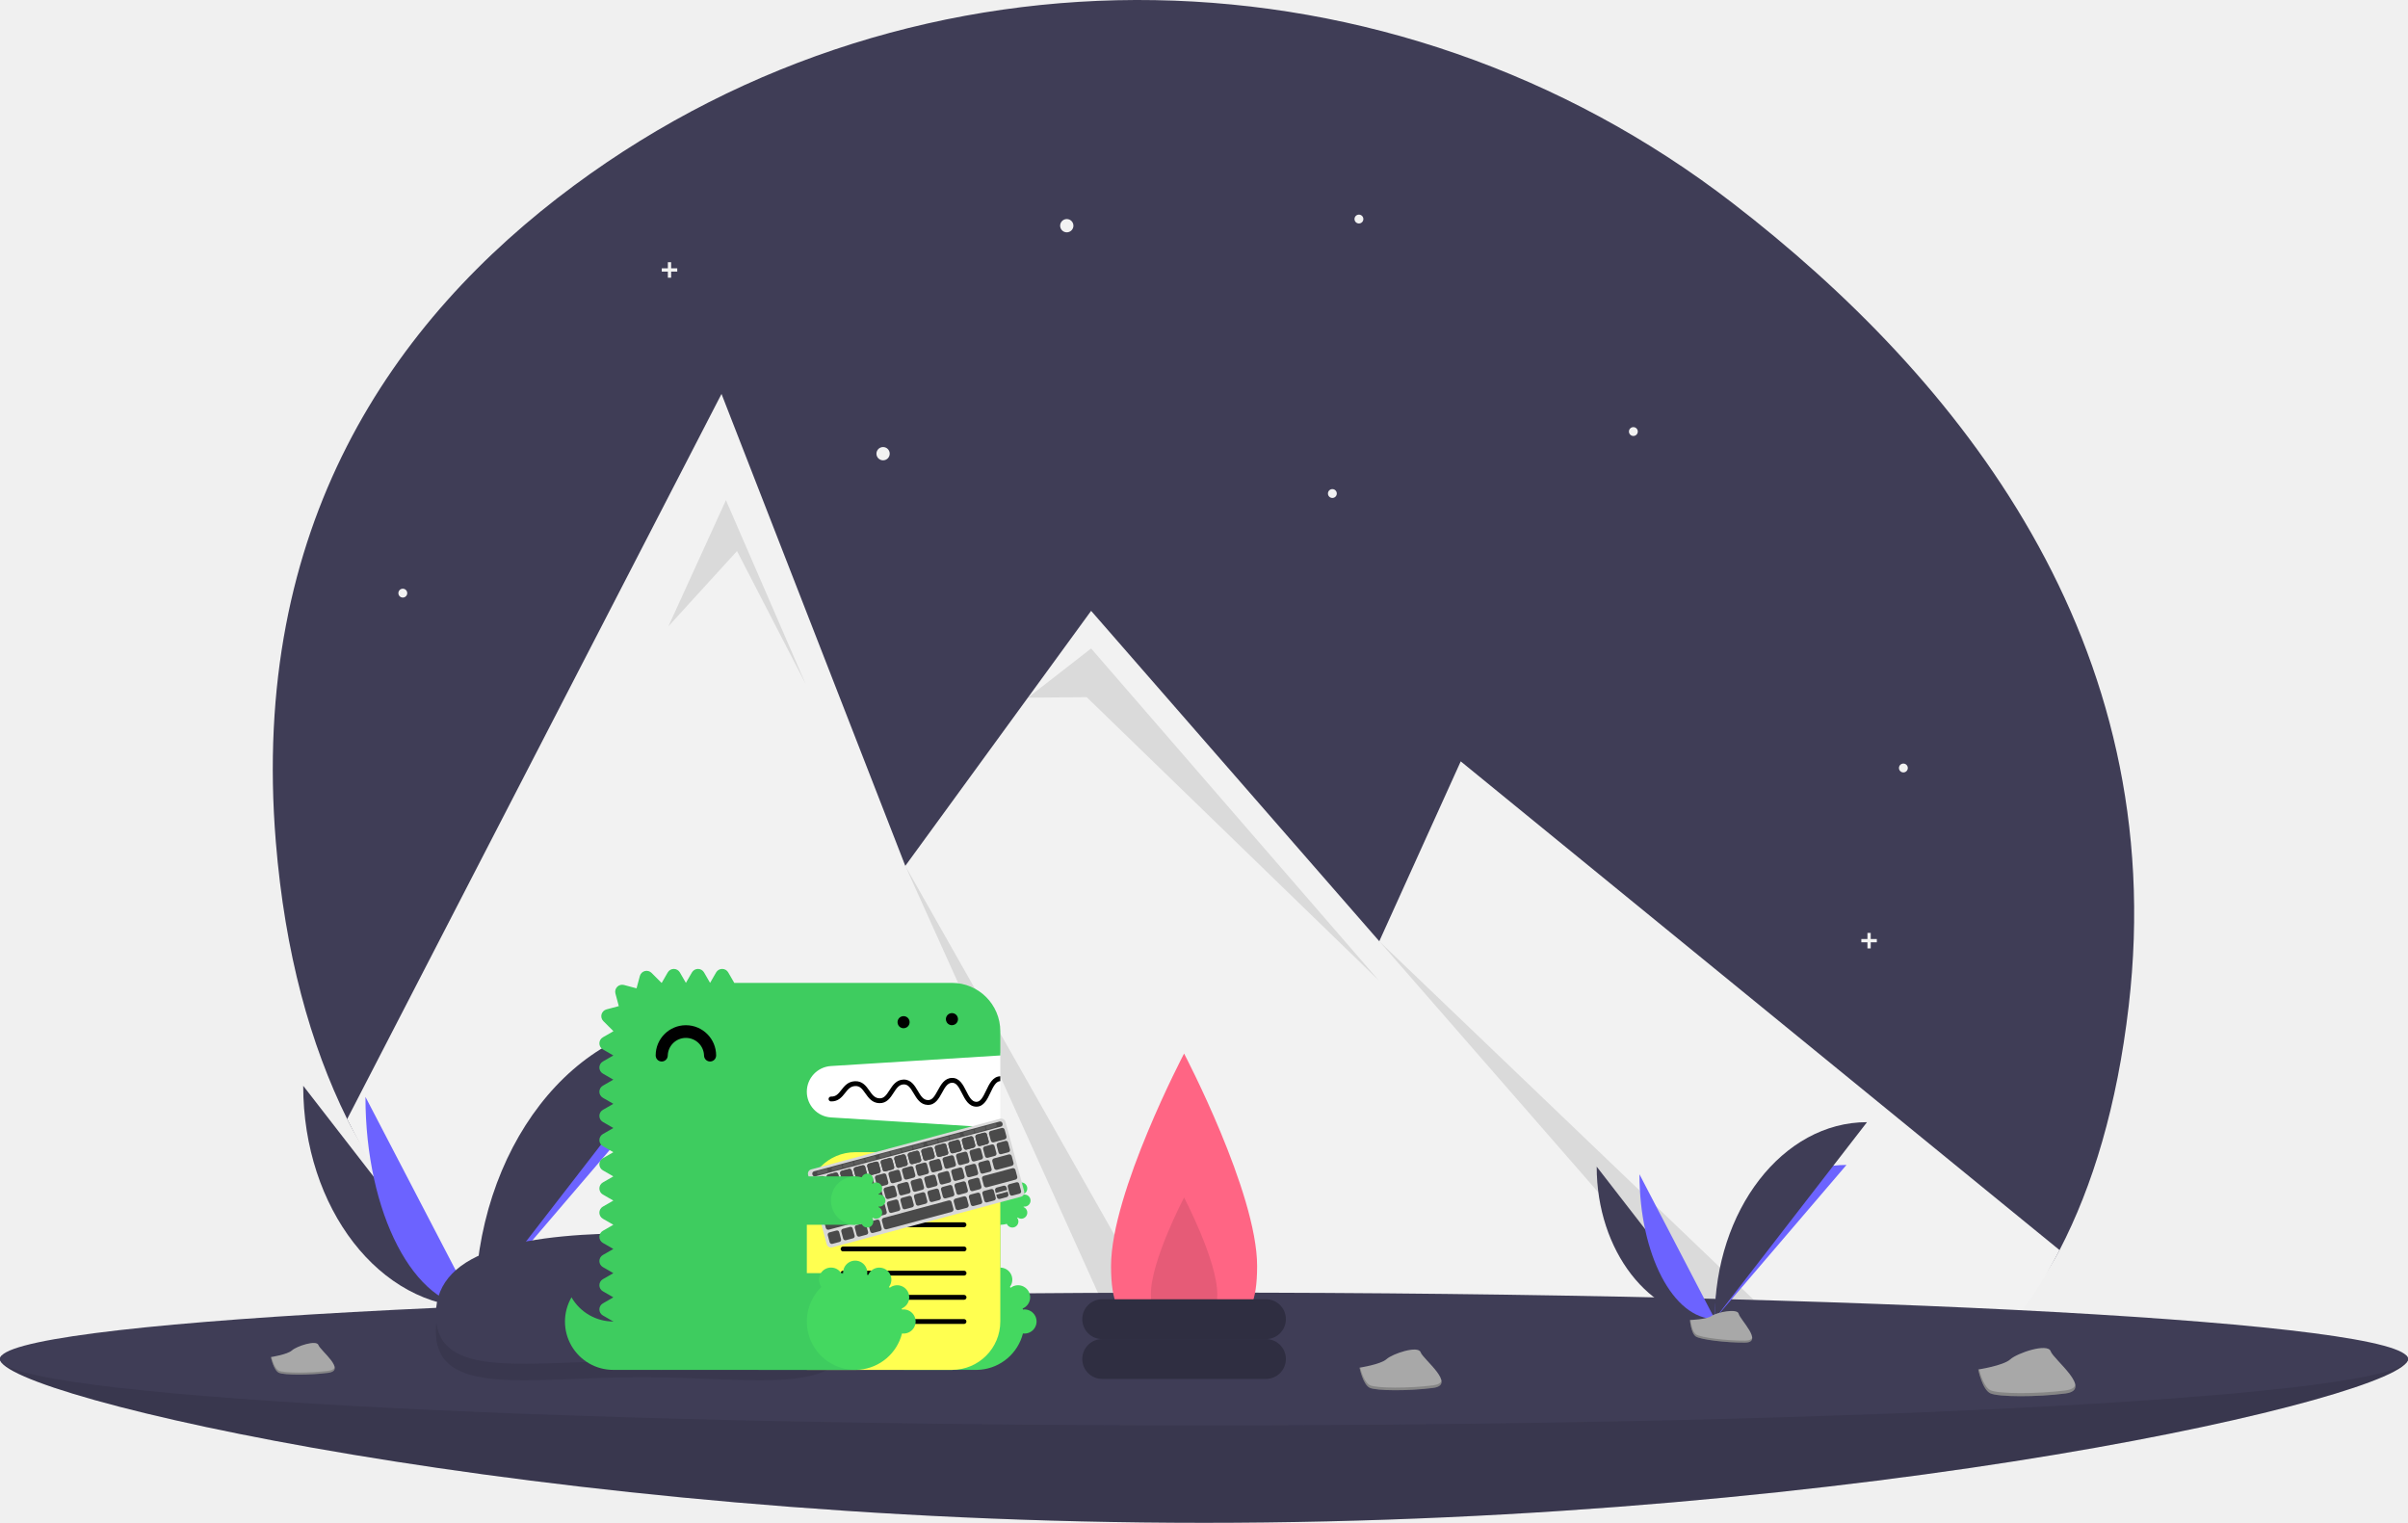
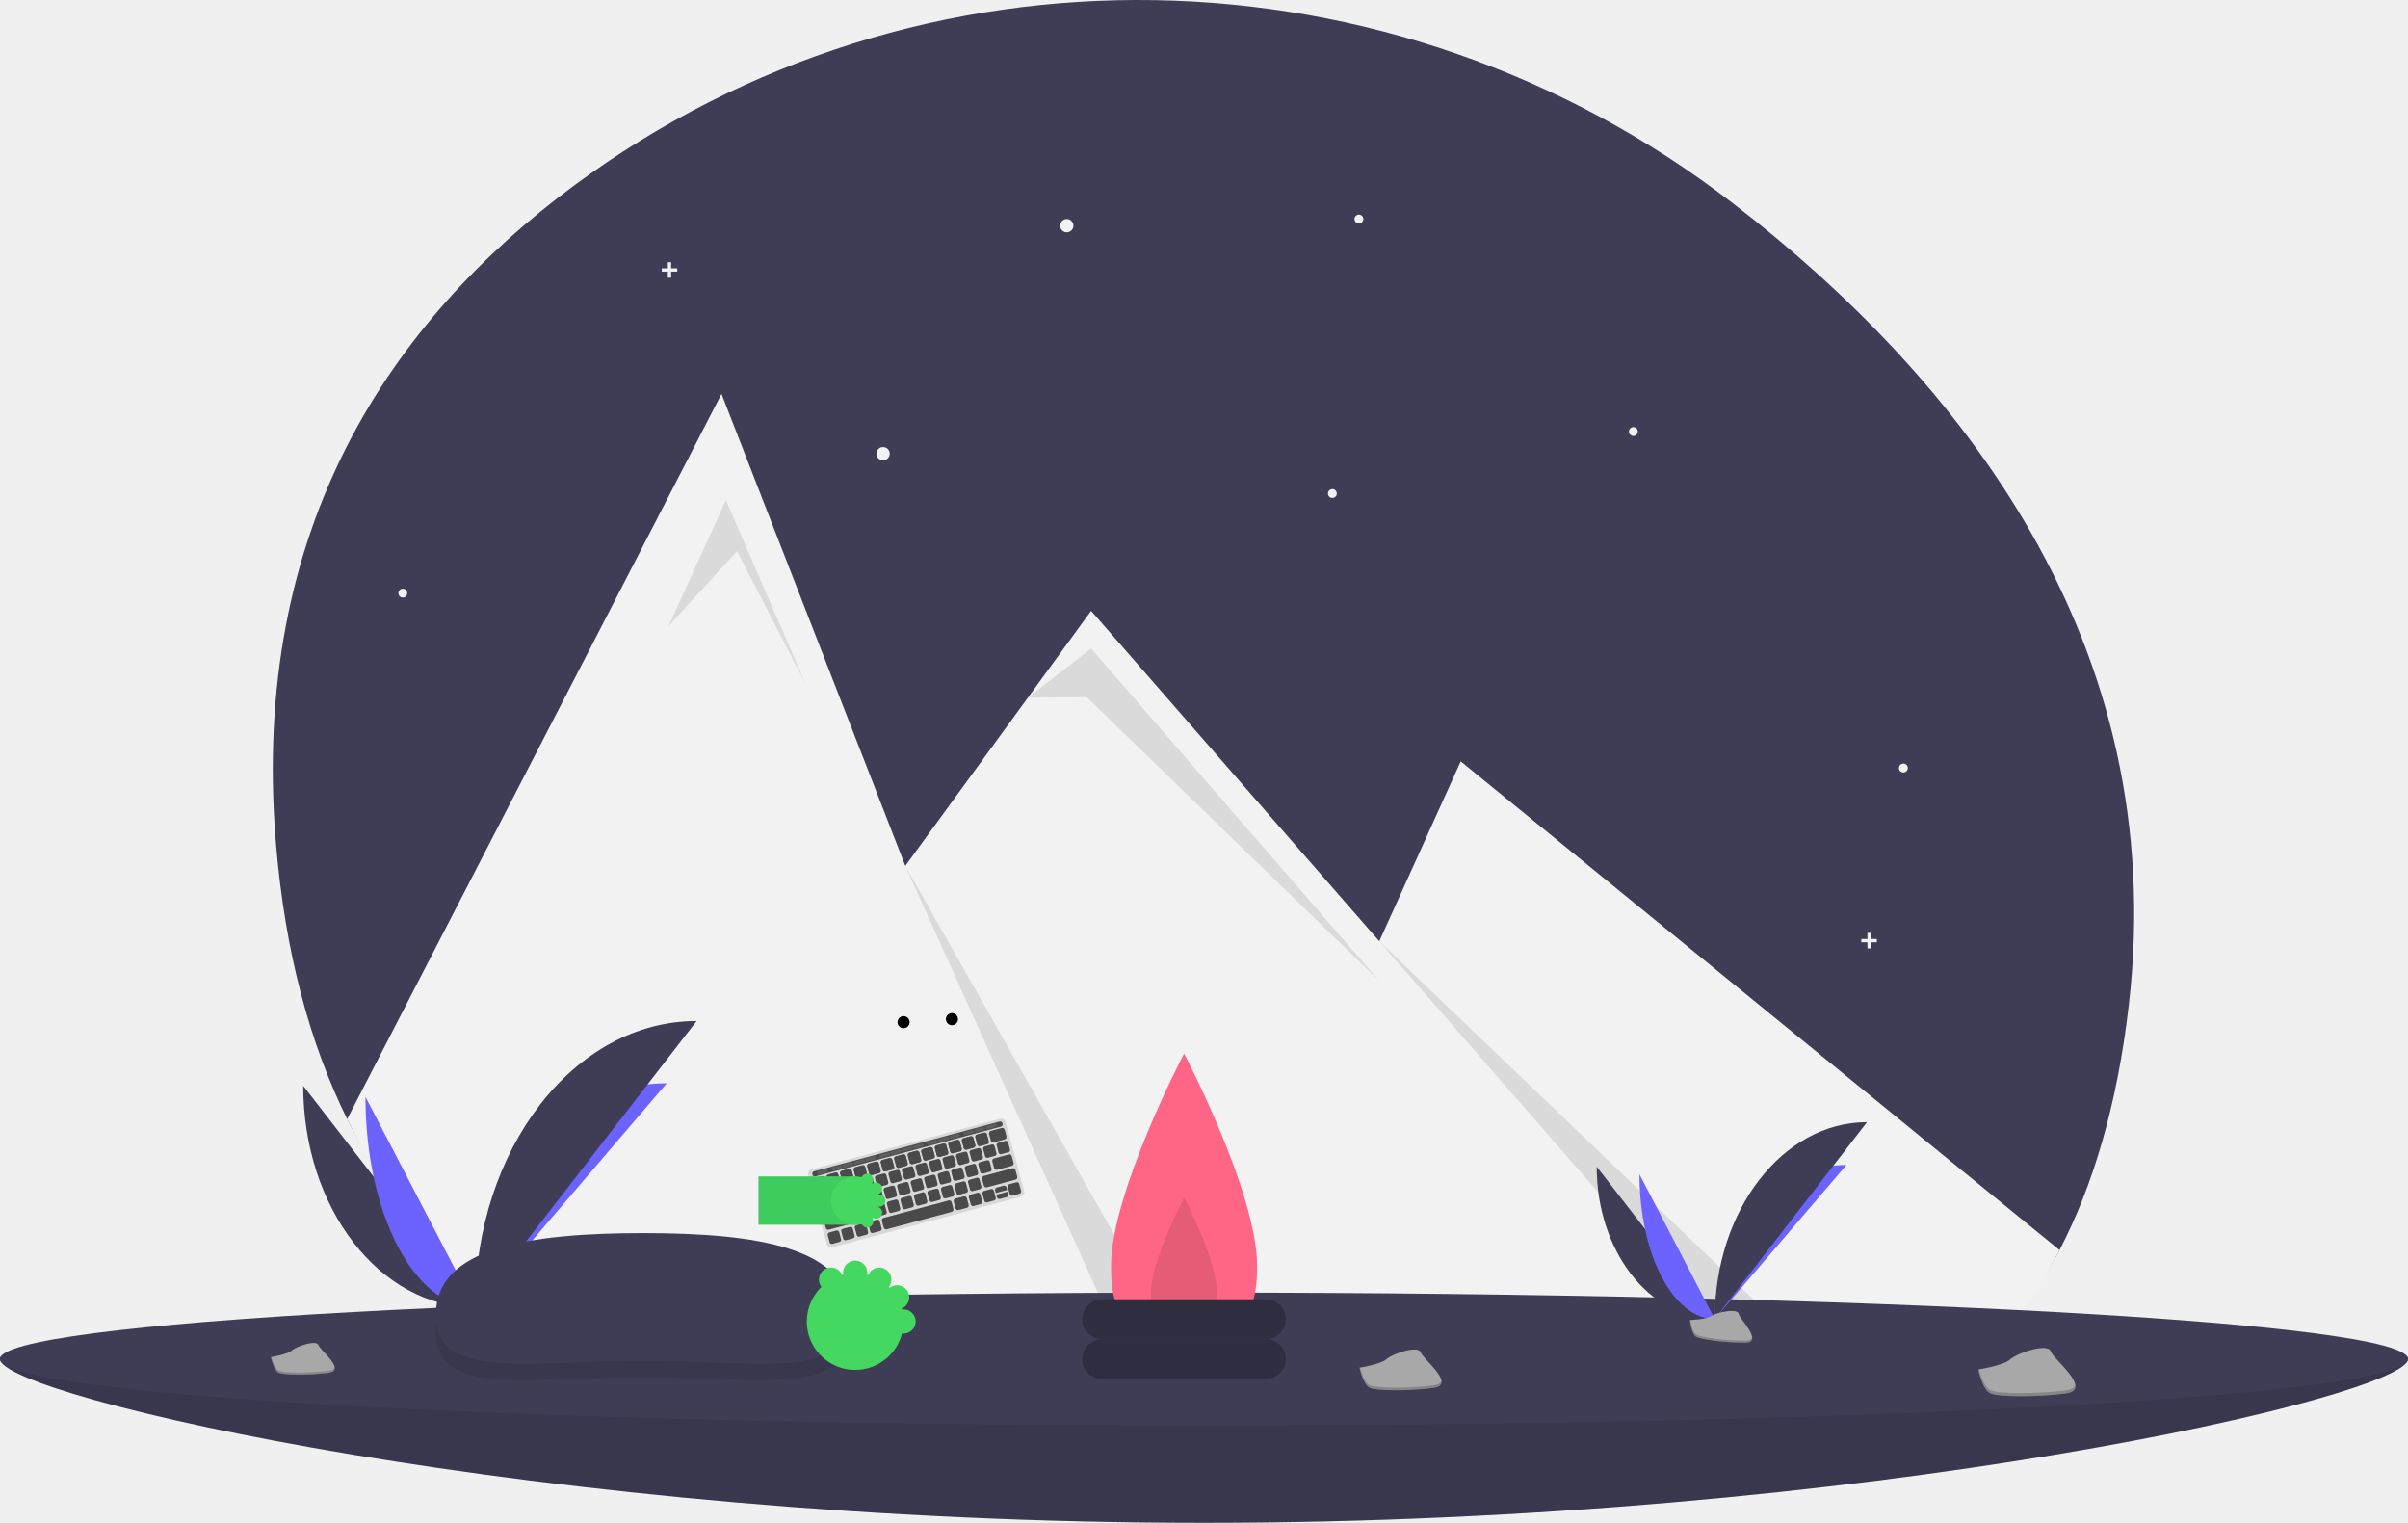
<svg xmlns="http://www.w3.org/2000/svg" width="1088" height="687.962" viewBox="0 0 1088 687.962">
  <g id="Group_12" data-name="Group 12" transform="translate(-57 -56)">
    <g id="Group_11" data-name="Group 11" transform="translate(57 56)">
      <path id="Path_83" data-name="Path 83" d="M1017.81,560.461c-5.27,45.15-16.22,81.4-31.25,110.31-20,38.52-54.21,54.04-84.77,70.28a193.275,193.275,0,0,1-27.46,11.94c-55.61,19.3-117.85,14.18-166.74,3.99a657.282,657.282,0,0,0-104.09-13.16q-14.97-.675-29.97-.67c-15.42.02-293.07,5.29-360.67-131.57-16.69-33.76-28.13-75-32.24-125.27-11.63-142.12,52.29-235.46,134.74-296.47,155.97-115.41,369.76-110.57,523.43,7.88C941.15,276.621,1036.99,396.031,1017.81,560.461Z" transform="translate(-56 -106.019)" fill="#3f3d56" />
      <path id="Path_84" data-name="Path 84" d="M986.56,670.771c-20,38.52-47.21,64.04-77.77,80.28a193.272,193.272,0,0,1-27.46,11.94c-55.61,19.3-117.85,14.18-166.74,3.99a657.3,657.3,0,0,0-104.09-13.16q-14.97-.675-29.97-.67-23.13.03-46.25,1.72c-100.17,7.36-253.82-6.43-321.42-143.29L382,283.981,444.95,445.6l20.09,51.59,55.37-75.98L549,381.981l130.2,149.27,36.8-81.27L970.78,657.9l14.21,11.59Z" transform="translate(-56 -106.019)" fill="#f2f2f2" />
      <path id="Path_85" data-name="Path 85" d="M302,282.962l26-57,36,83-31-60Z" opacity="0.1" />
      <path id="Path_86" data-name="Path 86" d="M610.5,753.821q-14.97-.675-29.97-.67L465.04,497.191Z" transform="translate(-56 -106.019)" opacity="0.1" />
      <path id="Path_87" data-name="Path 87" d="M464.411,315.191,493,292.962l130,150-132-128Z" opacity="0.1" />
      <path id="Path_88" data-name="Path 88" d="M908.79,751.051a193.265,193.265,0,0,1-27.46,11.94L679.2,531.251Z" transform="translate(-56 -106.019)" opacity="0.1" />
      <circle id="Ellipse_11" data-name="Ellipse 11" cx="3" cy="3" r="3" transform="translate(479 98.962)" fill="#f2f2f2" />
      <circle id="Ellipse_12" data-name="Ellipse 12" cx="3" cy="3" r="3" transform="translate(396 201.962)" fill="#f2f2f2" />
      <circle id="Ellipse_13" data-name="Ellipse 13" cx="2" cy="2" r="2" transform="translate(600 220.962)" fill="#f2f2f2" />
      <circle id="Ellipse_14" data-name="Ellipse 14" cx="2" cy="2" r="2" transform="translate(180 265.962)" fill="#f2f2f2" />
      <circle id="Ellipse_15" data-name="Ellipse 15" cx="2" cy="2" r="2" transform="translate(612 96.962)" fill="#f2f2f2" />
      <circle id="Ellipse_16" data-name="Ellipse 16" cx="2" cy="2" r="2" transform="translate(736 192.962)" fill="#f2f2f2" />
      <circle id="Ellipse_17" data-name="Ellipse 17" cx="2" cy="2" r="2" transform="translate(858 344.962)" fill="#f2f2f2" />
      <path id="Path_89" data-name="Path 89" d="M306,121.222h-2.76v-2.76h-1.48v2.76H299V122.7h2.76v2.759h1.48V122.7H306Z" fill="#f2f2f2" />
      <path id="Path_90" data-name="Path 90" d="M848,424.222h-2.76v-2.76h-1.48v2.76H841V425.7h2.76v2.759h1.48V425.7H848Z" fill="#f2f2f2" />
      <path id="Path_91" data-name="Path 91" d="M1144,719.981c0,16.569-243.557,74-544,74s-544-57.431-544-74,243.557,14,544,14S1144,703.413,1144,719.981Z" transform="translate(-56 -106.019)" fill="#3f3d56" />
      <path id="Path_92" data-name="Path 92" d="M1144,719.981c0,16.569-243.557,74-544,74s-544-57.431-544-74,243.557,14,544,14S1144,703.413,1144,719.981Z" transform="translate(-56 -106.019)" opacity="0.1" />
      <ellipse id="Ellipse_18" data-name="Ellipse 18" cx="544" cy="30" rx="544" ry="30" transform="translate(0 583.962)" fill="#3f3d56" />
      <path id="Path_93" data-name="Path 93" d="M624,677.981c0,33.137-14.775,24-33,24s-33,9.137-33-24,33-96,33-96S624,644.844,624,677.981Z" transform="translate(-56 -106.019)" fill="#ff6584" />
      <path id="Path_94" data-name="Path 94" d="M606,690.66c0,15.062-6.716,10.909-15,10.909s-15,4.153-15-10.909,15-43.636,15-43.636S606,675.6,606,690.66Z" transform="translate(-56 -106.019)" opacity="0.1" />
      <rect id="Rectangle_97" data-name="Rectangle 97" width="92" height="18" rx="9" transform="translate(489 604.962)" fill="#2f2e41" />
      <rect id="Rectangle_98" data-name="Rectangle 98" width="92" height="18" rx="9" transform="translate(489 586.962)" fill="#2f2e41" />
      <path id="Path_95" data-name="Path 95" d="M193,596.547c0,55.343,34.719,100.126,77.626,100.126" transform="translate(-56 -106.019)" fill="#3f3d56" />
      <path id="Path_96" data-name="Path 96" d="M270.626,696.673c0-55.965,38.745-101.251,86.626-101.251" transform="translate(-56 -106.019)" fill="#6c63ff" />
      <path id="Path_97" data-name="Path 97" d="M221.125,601.564c0,52.57,22.14,95.109,49.5,95.109" transform="translate(-56 -106.019)" fill="#6c63ff" />
      <path id="Path_98" data-name="Path 98" d="M270.626,696.673c0-71.511,44.783-129.377,100.126-129.377" transform="translate(-56 -106.019)" fill="#3f3d56" />
      <path id="Path_99" data-name="Path 99" d="M254.3,697.379s11.009-.339,14.326-2.7,16.934-5.183,17.757-1.395,16.544,18.844,4.115,18.945-28.879-1.936-32.19-3.953S254.3,697.379,254.3,697.379Z" transform="translate(-56 -106.019)" fill="#a8a8a8" />
      <path id="Path_100" data-name="Path 100" d="M290.716,710.909c-12.429.1-28.879-1.936-32.19-3.953-2.522-1.536-3.527-7.048-3.863-9.591l-.368.014s.7,8.879,4.009,10.9,19.761,4.053,32.19,3.953c3.588-.029,4.827-1.305,4.759-3.2C294.755,710.174,293.386,710.887,290.716,710.909Z" transform="translate(-56 -106.019)" opacity="0.2" />
      <path id="Path_101" data-name="Path 101" d="M777.429,633.081c0,38.029,23.857,68.8,53.341,68.8" transform="translate(-56 -106.019)" fill="#3f3d56" />
      <path id="Path_102" data-name="Path 102" d="M830.769,701.882c0-38.456,26.623-69.575,59.525-69.575" transform="translate(-56 -106.019)" fill="#6c63ff" />
      <path id="Path_103" data-name="Path 103" d="M796.755,636.528c0,36.124,15.213,65.354,34.014,65.354" transform="translate(-56 -106.019)" fill="#6c63ff" />
      <path id="Path_104" data-name="Path 104" d="M830.769,701.882c0-49.139,30.773-88.9,68.8-88.9" transform="translate(-56 -106.019)" fill="#3f3d56" />
      <path id="Path_105" data-name="Path 105" d="M819.548,702.367s7.565-.233,9.844-1.856,11.636-3.562,12.2-.958,11.368,12.949,2.828,13.018-19.844-1.33-22.119-2.716S819.548,702.367,819.548,702.367Z" transform="translate(-56 -106.019)" fill="#a8a8a8" />
      <path id="Path_106" data-name="Path 106" d="M844.574,711.664c-8.54.069-19.844-1.33-22.119-2.716-1.733-1.056-2.423-4.843-2.654-6.59l-.253.01s.479,6.1,2.755,7.487,13.579,2.785,22.119,2.716c2.465-.02,3.317-.9,3.27-2.2C847.349,711.159,846.409,711.649,844.574,711.664Z" transform="translate(-56 -106.019)" opacity="0.2" />
      <path id="Path_107" data-name="Path 107" d="M949.813,724.718s11.36-1.729,14.5-4.591,16.89-7.488,18.217-3.667,19.494,17.447,6.633,19.107-30.153,1.609-33.835-.065S949.813,724.718,949.813,724.718Z" transform="translate(-56 -106.019)" fill="#a8a8a8" />
      <path id="Path_108" data-name="Path 108" d="M989.228,734.173c-12.86,1.659-30.153,1.609-33.835-.065-2.8-1.275-4.535-6.858-5.2-9.45l-.379.061s1.833,9.109,5.516,10.783,20.975,1.725,33.835.065c3.712-.479,4.836-1.956,4.529-3.906C993.319,732.907,991.991,733.817,989.228,734.173Z" transform="translate(-56 -106.019)" opacity="0.2" />
      <path id="Path_109" data-name="Path 109" d="M670.26,723.9s9.587-1.459,12.237-3.875,14.255-6.32,15.374-3.095,16.452,14.725,5.6,16.125-25.448,1.358-28.555-.055S670.26,723.9,670.26,723.9Z" transform="translate(-56 -106.019)" fill="#a8a8a8" />
      <path id="Path_110" data-name="Path 110" d="M703.524,731.875c-10.853,1.4-25.448,1.358-28.555-.055-2.367-1.076-3.827-5.788-4.39-7.976l-.32.051s1.547,7.687,4.655,9.1,17.7,1.456,28.555.055c3.133-.4,4.081-1.651,3.822-3.3C706.977,730.807,705.856,731.575,703.524,731.875Z" transform="translate(-56 -106.019)" opacity="0.2" />
      <path id="Path_111" data-name="Path 111" d="M178.389,719.109s7.463-1.136,9.527-3.016,11.1-4.92,11.969-2.409,12.808,11.463,4.358,12.553-19.811,1.057-22.23-.043S178.389,719.109,178.389,719.109Z" transform="translate(-56 -106.019)" fill="#a8a8a8" />
      <path id="Path_112" data-name="Path 112" d="M204.285,725.321c-8.449,1.09-19.811,1.057-22.23-.043-1.842-.838-2.979-4.506-3.417-6.209l-.249.04s1.2,5.984,3.624,7.085,13.781,1.133,22.23.043c2.439-.315,3.177-1.285,2.976-2.566C206.973,724.489,206.1,725.087,204.285,725.321Z" transform="translate(-56 -106.019)" opacity="0.2" />
      <path id="Path_113" data-name="Path 113" d="M439.7,707.337c0,30.22-42.124,20.873-93.7,20.873s-93.074,9.347-93.074-20.873,42.118-36.793,93.694-36.793S439.7,677.117,439.7,707.337Z" transform="translate(-56 -106.019)" opacity="0.1" />
      <path id="Path_114" data-name="Path 114" d="M439.7,699.9c0,30.22-42.124,20.873-93.7,20.873s-93.074,9.347-93.074-20.873S295.04,663.1,346.616,663.1,439.7,669.676,439.7,699.9Z" transform="translate(-56 -106.019)" fill="#3f3d56" />
    </g>
    <g id="docusaurus_keytar" transform="translate(312.271 493.733)">
-       <path id="Path_40" data-name="Path 40" d="M99,52h91.791V89.153H99Z" transform="translate(5.904 -14.001)" fill="#fff" fill-rule="evenodd" />
-       <path id="Path_41" data-name="Path 41" d="M24.855,163.927A21.828,21.828,0,0,1,5.947,153a21.829,21.829,0,0,0,18.908,32.782H46.71V163.927Z" transform="translate(-3 -4.634)" fill="#3ecc5f" fill-rule="evenodd" />
-       <path id="Path_42" data-name="Path 42" d="M121.861,61.1l76.514-4.782V45.39A21.854,21.854,0,0,0,176.52,23.535H78.173L75.441,18.8a3.154,3.154,0,0,0-5.464,0l-2.732,4.732L64.513,18.8a3.154,3.154,0,0,0-5.464,0l-2.732,4.732L53.586,18.8a3.154,3.154,0,0,0-5.464,0L45.39,23.535c-.024,0-.046,0-.071,0l-4.526-4.525a3.153,3.153,0,0,0-5.276,1.414l-1.5,5.577-5.674-1.521a3.154,3.154,0,0,0-3.863,3.864L26,34.023l-5.575,1.494a3.155,3.155,0,0,0-1.416,5.278l4.526,4.526c0,.023,0,.046,0,.07L18.8,48.122a3.154,3.154,0,0,0,0,5.464l4.732,2.732L18.8,59.05a3.154,3.154,0,0,0,0,5.464l4.732,2.732L18.8,69.977a3.154,3.154,0,0,0,0,5.464l4.732,2.732L18.8,80.9a3.154,3.154,0,0,0,0,5.464L23.535,89.1,18.8,91.832a3.154,3.154,0,0,0,0,5.464l4.732,2.732L18.8,102.76a3.154,3.154,0,0,0,0,5.464l4.732,2.732L18.8,113.687a3.154,3.154,0,0,0,0,5.464l4.732,2.732L18.8,124.615a3.154,3.154,0,0,0,0,5.464l4.732,2.732L18.8,135.542a3.154,3.154,0,0,0,0,5.464l4.732,2.732L18.8,146.469a3.154,3.154,0,0,0,0,5.464l4.732,2.732L18.8,157.4a3.154,3.154,0,0,0,0,5.464l4.732,2.732L18.8,168.324a3.154,3.154,0,0,0,0,5.464l4.732,2.732A21.854,21.854,0,0,0,45.39,198.375H176.52a21.854,21.854,0,0,0,21.855-21.855V89.1l-76.514-4.782a11.632,11.632,0,0,1,0-23.219" transform="translate(-1.681 -17.226)" fill="#3ecc5f" fill-rule="evenodd" />
-       <path id="Path_43" data-name="Path 43" d="M143,186.71h32.782V143H143Z" transform="translate(9.984 -5.561)" fill="#3ecc5f" fill-rule="evenodd" />
-       <path id="Path_44" data-name="Path 44" d="M196.71,159.855a5.438,5.438,0,0,0-.7.07c-.042-.164-.081-.329-.127-.493a5.457,5.457,0,1,0-5.4-9.372q-.181-.185-.366-.367a5.454,5.454,0,1,0-9.384-5.4c-.162-.046-.325-.084-.486-.126a5.467,5.467,0,1,0-10.788,0c-.162.042-.325.08-.486.126a5.457,5.457,0,1,0-9.384,5.4,21.843,21.843,0,1,0,36.421,21.02,5.452,5.452,0,1,0,.7-10.858" transform="translate(10.912 -6.025)" fill="#44d860" fill-rule="evenodd" />
-       <path id="Path_45" data-name="Path 45" d="M153,124.855h32.782V103H153Z" transform="translate(10.912 -9.271)" fill="#3ecc5f" fill-rule="evenodd" />
-       <path id="Path_46" data-name="Path 46" d="M194.855,116.765a2.732,2.732,0,1,0,0-5.464,2.811,2.811,0,0,0-.349.035c-.022-.082-.04-.164-.063-.246a2.733,2.733,0,0,0-1.052-5.253,2.7,2.7,0,0,0-1.648.566q-.09-.093-.184-.184a2.7,2.7,0,0,0,.553-1.633,2.732,2.732,0,0,0-5.245-1.07,10.928,10.928,0,1,0,0,21.031,2.732,2.732,0,0,0,5.245-1.07,2.7,2.7,0,0,0-.553-1.633q.093-.09.184-.184a2.7,2.7,0,0,0,1.648.566,2.732,2.732,0,0,0,1.052-5.253c.023-.081.042-.164.063-.246a2.814,2.814,0,0,0,.349.035" transform="translate(12.767 -9.377)" fill="#44d860" fill-rule="evenodd" />
-       <path id="Path_47" data-name="Path 47" d="M65.087,56.891a2.732,2.732,0,0,1-2.732-2.732,8.2,8.2,0,0,0-16.391,0,2.732,2.732,0,0,1-5.464,0,13.659,13.659,0,0,1,27.319,0,2.732,2.732,0,0,1-2.732,2.732" transform="translate(0.478 -15.068)" fill-rule="evenodd" />
-       <path id="Path_48" data-name="Path 48" d="M103,191.347h65.565a21.854,21.854,0,0,0,21.855-21.855V93H124.855A21.854,21.854,0,0,0,103,114.855Z" transform="translate(6.275 -10.199)" fill="#ffff50" fill-rule="evenodd" />
-       <path id="Path_49" data-name="Path 49" d="M173.216,129.787H118.535a1.093,1.093,0,1,1,0-2.185h54.681a1.093,1.093,0,0,1,0,2.185m0,21.855H118.535a1.093,1.093,0,1,1,0-2.186h54.681a1.093,1.093,0,0,1,0,2.186m0,21.855H118.535a1.093,1.093,0,1,1,0-2.185h54.681a1.093,1.093,0,0,1,0,2.185m0-54.434H118.535a1.093,1.093,0,1,1,0-2.185h54.681a1.093,1.093,0,0,1,0,2.185m0,21.652H118.535a1.093,1.093,0,1,1,0-2.186h54.681a1.093,1.093,0,0,1,0,2.186m0,21.855H118.535a1.093,1.093,0,1,1,0-2.186h54.681a1.093,1.093,0,0,1,0,2.186M189.585,61.611c-.013,0-.024-.007-.037-.005-3.377.115-4.974,3.492-6.384,6.472-1.471,3.114-2.608,5.139-4.473,5.078-2.064-.074-3.244-2.406-4.494-4.874-1.436-2.835-3.075-6.049-6.516-5.929-3.329.114-4.932,3.053-6.346,5.646-1.5,2.762-2.529,4.442-4.5,4.364-2.106-.076-3.225-1.972-4.52-4.167-1.444-2.443-3.112-5.191-6.487-5.1-3.272.113-4.879,2.606-6.3,4.808-1.5,2.328-2.552,3.746-4.551,3.662-2.156-.076-3.27-1.65-4.558-3.472-1.447-2.047-3.077-4.363-6.442-4.251-3.2.109-4.807,2.153-6.224,3.954-1.346,1.709-2.4,3.062-4.621,2.977a1.093,1.093,0,0,0-.079,2.186c3.3.11,4.967-1.967,6.417-3.81,1.286-1.635,2.4-3.045,4.582-3.12,2.1-.09,3.091,1.218,4.584,3.327,1.417,2,3.026,4.277,6.263,4.394,3.391.114,5.022-2.42,6.467-4.663,1.292-2,2.406-3.734,4.535-3.807,1.959-.073,3.026,1.475,4.529,4.022,1.417,2.4,3.023,5.121,6.324,5.241,3.415.118,5.064-2.863,6.5-5.5,1.245-2.282,2.419-4.437,4.5-4.509,1.959-.046,2.981,1.743,4.492,4.732,1.412,2.79,3.013,5.95,6.365,6.071l.185,0c3.348,0,4.937-3.36,6.343-6.331,1.245-2.634,2.423-5.114,4.444-5.216Z" transform="translate(7.109 -13.11)" fill-rule="evenodd" />
-       <path id="Path_50" data-name="Path 50" d="M83,186.71h43.71V143H83Z" transform="translate(4.42 -5.561)" fill="#3ecc5f" fill-rule="evenodd" />
      <g id="Group_8" data-name="Group 8" transform="matrix(0.966, -0.259, 0.259, 0.966, 109.327, 91.085)">
        <rect id="Rectangle_3" data-name="Rectangle 3" width="92.361" height="36.462" rx="2" transform="translate(0 0)" fill="#d8d8d8" />
        <g id="Group_2" data-name="Group 2" transform="translate(1.531 23.03)">
          <rect id="Rectangle_4" data-name="Rectangle 4" width="5.336" height="5.336" rx="1" transform="translate(16.797 0)" fill="#4a4a4a" />
          <rect id="Rectangle_5" data-name="Rectangle 5" width="5.336" height="5.336" rx="1" transform="translate(23.12 0)" fill="#4a4a4a" />
          <rect id="Rectangle_6" data-name="Rectangle 6" width="5.336" height="5.336" rx="1" transform="translate(29.444 0)" fill="#4a4a4a" />
          <rect id="Rectangle_7" data-name="Rectangle 7" width="5.336" height="5.336" rx="1" transform="translate(35.768 0)" fill="#4a4a4a" />
          <rect id="Rectangle_8" data-name="Rectangle 8" width="5.336" height="5.336" rx="1" transform="translate(42.091 0)" fill="#4a4a4a" />
          <rect id="Rectangle_9" data-name="Rectangle 9" width="5.336" height="5.336" rx="1" transform="translate(48.415 0)" fill="#4a4a4a" />
          <rect id="Rectangle_10" data-name="Rectangle 10" width="5.336" height="5.336" rx="1" transform="translate(54.739 0)" fill="#4a4a4a" />
          <rect id="Rectangle_11" data-name="Rectangle 11" width="5.336" height="5.336" rx="1" transform="translate(61.063 0)" fill="#4a4a4a" />
          <rect id="Rectangle_12" data-name="Rectangle 12" width="5.336" height="5.336" rx="1" transform="translate(67.386 0)" fill="#4a4a4a" />
          <path id="Path_51" data-name="Path 51" d="M1.093,0H14.518a1.093,1.093,0,0,1,1.093,1.093V4.243a1.093,1.093,0,0,1-1.093,1.093H1.093A1.093,1.093,0,0,1,0,4.243V1.093A1.093,1.093,0,0,1,1.093,0ZM75,0H88.426a1.093,1.093,0,0,1,1.093,1.093V4.243a1.093,1.093,0,0,1-1.093,1.093H75a1.093,1.093,0,0,1-1.093-1.093V1.093A1.093,1.093,0,0,1,75,0Z" transform="translate(0 0)" fill="#4a4a4a" fill-rule="evenodd" />
        </g>
        <g id="Group_3" data-name="Group 3" transform="translate(1.531 10.261)">
          <path id="Path_52" data-name="Path 52" d="M1.093,0H6.218A1.093,1.093,0,0,1,7.31,1.093V4.242A1.093,1.093,0,0,1,6.218,5.335H1.093A1.093,1.093,0,0,1,0,4.242V1.093A1.093,1.093,0,0,1,1.093,0Z" transform="translate(0 0)" fill="#4a4a4a" fill-rule="evenodd" />
          <rect id="Rectangle_13" data-name="Rectangle 13" width="5.336" height="5.336" rx="1" transform="translate(8.299 0)" fill="#4a4a4a" />
          <rect id="Rectangle_14" data-name="Rectangle 14" width="5.336" height="5.336" rx="1" transform="translate(14.623 0)" fill="#4a4a4a" />
          <rect id="Rectangle_15" data-name="Rectangle 15" width="5.336" height="5.336" rx="1" transform="translate(20.947 0)" fill="#4a4a4a" />
          <rect id="Rectangle_16" data-name="Rectangle 16" width="5.336" height="5.336" rx="1" transform="translate(27.271 0)" fill="#4a4a4a" />
          <rect id="Rectangle_17" data-name="Rectangle 17" width="5.336" height="5.336" rx="1" transform="translate(33.594 0)" fill="#4a4a4a" />
          <rect id="Rectangle_18" data-name="Rectangle 18" width="5.336" height="5.336" rx="1" transform="translate(39.918 0)" fill="#4a4a4a" />
          <rect id="Rectangle_19" data-name="Rectangle 19" width="5.336" height="5.336" rx="1" transform="translate(46.242 0)" fill="#4a4a4a" />
          <rect id="Rectangle_20" data-name="Rectangle 20" width="5.336" height="5.336" rx="1" transform="translate(52.565 0)" fill="#4a4a4a" />
          <rect id="Rectangle_21" data-name="Rectangle 21" width="5.336" height="5.336" rx="1" transform="translate(58.888 0)" fill="#4a4a4a" />
          <rect id="Rectangle_22" data-name="Rectangle 22" width="5.336" height="5.336" rx="1" transform="translate(65.212 0)" fill="#4a4a4a" />
          <rect id="Rectangle_23" data-name="Rectangle 23" width="5.336" height="5.336" rx="1" transform="translate(71.536 0)" fill="#4a4a4a" />
          <rect id="Rectangle_24" data-name="Rectangle 24" width="5.336" height="5.336" rx="1" transform="translate(77.859 0)" fill="#4a4a4a" />
          <rect id="Rectangle_25" data-name="Rectangle 25" width="5.336" height="5.336" rx="1" transform="translate(84.183 0)" fill="#4a4a4a" />
        </g>
        <g id="Group_4" data-name="Group 4" transform="translate(91.05 9.546) rotate(180)">
          <path id="Path_53" data-name="Path 53" d="M1.093,0H6.219A1.093,1.093,0,0,1,7.312,1.093v3.15A1.093,1.093,0,0,1,6.219,5.336H1.093A1.093,1.093,0,0,1,0,4.243V1.093A1.093,1.093,0,0,1,1.093,0Z" transform="translate(0 0)" fill="#4a4a4a" fill-rule="evenodd" />
          <rect id="Rectangle_26" data-name="Rectangle 26" width="5.336" height="5.336" rx="1" transform="translate(8.299 0)" fill="#4a4a4a" />
          <rect id="Rectangle_27" data-name="Rectangle 27" width="5.336" height="5.336" rx="1" transform="translate(14.623 0)" fill="#4a4a4a" />
          <rect id="Rectangle_28" data-name="Rectangle 28" width="5.336" height="5.336" rx="1" transform="translate(20.947 0)" fill="#4a4a4a" />
          <rect id="Rectangle_29" data-name="Rectangle 29" width="5.336" height="5.336" rx="1" transform="translate(27.271 0)" fill="#4a4a4a" />
          <rect id="Rectangle_30" data-name="Rectangle 30" width="5.336" height="5.336" rx="1" transform="translate(33.594 0)" fill="#4a4a4a" />
          <rect id="Rectangle_31" data-name="Rectangle 31" width="5.336" height="5.336" rx="1" transform="translate(39.918 0)" fill="#4a4a4a" />
          <rect id="Rectangle_32" data-name="Rectangle 32" width="5.336" height="5.336" rx="1" transform="translate(46.242 0)" fill="#4a4a4a" />
          <rect id="Rectangle_33" data-name="Rectangle 33" width="5.336" height="5.336" rx="1" transform="translate(52.565 0)" fill="#4a4a4a" />
          <rect id="Rectangle_34" data-name="Rectangle 34" width="5.336" height="5.336" rx="1" transform="translate(58.889 0)" fill="#4a4a4a" />
          <rect id="Rectangle_35" data-name="Rectangle 35" width="5.336" height="5.336" rx="1" transform="translate(65.213 0)" fill="#4a4a4a" />
          <rect id="Rectangle_36" data-name="Rectangle 36" width="5.336" height="5.336" rx="1" transform="translate(71.537 0)" fill="#4a4a4a" />
          <rect id="Rectangle_37" data-name="Rectangle 37" width="5.336" height="5.336" rx="1" transform="translate(77.86 0)" fill="#4a4a4a" />
          <rect id="Rectangle_38" data-name="Rectangle 38" width="5.336" height="5.336" rx="1" transform="translate(84.183 0)" fill="#4a4a4a" />
          <rect id="Rectangle_39" data-name="Rectangle 39" width="5.336" height="5.336" rx="1" transform="translate(8.299 0)" fill="#4a4a4a" />
          <rect id="Rectangle_40" data-name="Rectangle 40" width="5.336" height="5.336" rx="1" transform="translate(14.623 0)" fill="#4a4a4a" />
          <rect id="Rectangle_41" data-name="Rectangle 41" width="5.336" height="5.336" rx="1" transform="translate(20.947 0)" fill="#4a4a4a" />
          <rect id="Rectangle_42" data-name="Rectangle 42" width="5.336" height="5.336" rx="1" transform="translate(27.271 0)" fill="#4a4a4a" />
          <rect id="Rectangle_43" data-name="Rectangle 43" width="5.336" height="5.336" rx="1" transform="translate(33.594 0)" fill="#4a4a4a" />
          <rect id="Rectangle_44" data-name="Rectangle 44" width="5.336" height="5.336" rx="1" transform="translate(39.918 0)" fill="#4a4a4a" />
          <rect id="Rectangle_45" data-name="Rectangle 45" width="5.336" height="5.336" rx="1" transform="translate(46.242 0)" fill="#4a4a4a" />
          <rect id="Rectangle_46" data-name="Rectangle 46" width="5.336" height="5.336" rx="1" transform="translate(52.565 0)" fill="#4a4a4a" />
          <rect id="Rectangle_47" data-name="Rectangle 47" width="5.336" height="5.336" rx="1" transform="translate(58.889 0)" fill="#4a4a4a" />
          <rect id="Rectangle_48" data-name="Rectangle 48" width="5.336" height="5.336" rx="1" transform="translate(65.213 0)" fill="#4a4a4a" />
          <rect id="Rectangle_49" data-name="Rectangle 49" width="5.336" height="5.336" rx="1" transform="translate(71.537 0)" fill="#4a4a4a" />
          <rect id="Rectangle_50" data-name="Rectangle 50" width="5.336" height="5.336" rx="1" transform="translate(77.86 0)" fill="#4a4a4a" />
          <rect id="Rectangle_51" data-name="Rectangle 51" width="5.336" height="5.336" rx="1" transform="translate(84.183 0)" fill="#4a4a4a" />
        </g>
        <g id="Group_6" data-name="Group 6" transform="translate(1.531 16.584)">
          <path id="Path_54" data-name="Path 54" d="M1.093,0h7.3A1.093,1.093,0,0,1,9.485,1.093v3.15A1.093,1.093,0,0,1,8.392,5.336h-7.3A1.093,1.093,0,0,1,0,4.243V1.094A1.093,1.093,0,0,1,1.093,0Z" transform="translate(0 0)" fill="#4a4a4a" fill-rule="evenodd" />
          <g id="Group_5" data-name="Group 5" transform="translate(10.671 0)">
            <rect id="Rectangle_52" data-name="Rectangle 52" width="5.336" height="5.336" rx="1" fill="#4a4a4a" />
            <rect id="Rectangle_53" data-name="Rectangle 53" width="5.336" height="5.336" rx="1" transform="translate(6.324 0)" fill="#4a4a4a" />
            <rect id="Rectangle_54" data-name="Rectangle 54" width="5.336" height="5.336" rx="1" transform="translate(12.647 0)" fill="#4a4a4a" />
            <rect id="Rectangle_55" data-name="Rectangle 55" width="5.336" height="5.336" rx="1" transform="translate(18.971 0)" fill="#4a4a4a" />
            <rect id="Rectangle_56" data-name="Rectangle 56" width="5.336" height="5.336" rx="1" transform="translate(25.295 0)" fill="#4a4a4a" />
            <rect id="Rectangle_57" data-name="Rectangle 57" width="5.336" height="5.336" rx="1" transform="translate(31.619 0)" fill="#4a4a4a" />
            <rect id="Rectangle_58" data-name="Rectangle 58" width="5.336" height="5.336" rx="1" transform="translate(37.942 0)" fill="#4a4a4a" />
            <rect id="Rectangle_59" data-name="Rectangle 59" width="5.336" height="5.336" rx="1" transform="translate(44.265 0)" fill="#4a4a4a" />
            <rect id="Rectangle_60" data-name="Rectangle 60" width="5.336" height="5.336" rx="1" transform="translate(50.589 0)" fill="#4a4a4a" />
            <rect id="Rectangle_61" data-name="Rectangle 61" width="5.336" height="5.336" rx="1" transform="translate(56.912 0)" fill="#4a4a4a" />
            <rect id="Rectangle_62" data-name="Rectangle 62" width="5.336" height="5.336" rx="1" transform="translate(63.236 0)" fill="#4a4a4a" />
          </g>
          <path id="Path_55" data-name="Path 55" d="M1.094,0H8A1.093,1.093,0,0,1,9.091,1.093v3.15A1.093,1.093,0,0,1,8,5.336H1.093A1.093,1.093,0,0,1,0,4.243V1.094A1.093,1.093,0,0,1,1.093,0Z" transform="translate(80.428 0)" fill="#4a4a4a" fill-rule="evenodd" />
        </g>
        <g id="Group_7" data-name="Group 7" transform="translate(1.531 29.627)">
          <rect id="Rectangle_63" data-name="Rectangle 63" width="5.336" height="5.336" rx="1" transform="translate(0 0)" fill="#4a4a4a" />
          <rect id="Rectangle_64" data-name="Rectangle 64" width="5.336" height="5.336" rx="1" transform="translate(6.324 0)" fill="#4a4a4a" />
          <rect id="Rectangle_65" data-name="Rectangle 65" width="5.336" height="5.336" rx="1" transform="translate(12.647 0)" fill="#4a4a4a" />
          <rect id="Rectangle_66" data-name="Rectangle 66" width="5.336" height="5.336" rx="1" transform="translate(18.971 0)" fill="#4a4a4a" />
          <path id="Path_56" data-name="Path 56" d="M1.093,0H31.515a1.093,1.093,0,0,1,1.093,1.093V4.244a1.093,1.093,0,0,1-1.093,1.093H1.093A1.093,1.093,0,0,1,0,4.244V1.093A1.093,1.093,0,0,1,1.093,0ZM34.687,0h3.942a1.093,1.093,0,0,1,1.093,1.093V4.244a1.093,1.093,0,0,1-1.093,1.093H34.687a1.093,1.093,0,0,1-1.093-1.093V1.093A1.093,1.093,0,0,1,34.687,0Z" transform="translate(25.294 0)" fill="#4a4a4a" fill-rule="evenodd" />
          <rect id="Rectangle_67" data-name="Rectangle 67" width="5.336" height="5.336" rx="1" transform="translate(66.003 0)" fill="#4a4a4a" />
          <rect id="Rectangle_68" data-name="Rectangle 68" width="5.336" height="5.336" rx="1" transform="translate(72.327 0)" fill="#4a4a4a" />
          <rect id="Rectangle_69" data-name="Rectangle 69" width="5.336" height="5.336" rx="1" transform="translate(84.183 0)" fill="#4a4a4a" />
          <path id="Path_57" data-name="Path 57" d="M5.336,0V1.18A1.093,1.093,0,0,1,4.243,2.273H1.093A1.093,1.093,0,0,1,0,1.18V0Z" transform="translate(83.59 2.273) rotate(180)" fill="#4a4a4a" />
          <path id="Path_58" data-name="Path 58" d="M5.336,0V1.18A1.093,1.093,0,0,1,4.243,2.273H1.093A1.093,1.093,0,0,1,0,1.18V0Z" transform="translate(78.255 3.063)" fill="#4a4a4a" />
        </g>
        <rect id="Rectangle_70" data-name="Rectangle 70" width="88.927" height="2.371" rx="1.085" transform="translate(1.925 1.17)" fill="#4a4a4a" />
        <rect id="Rectangle_71" data-name="Rectangle 71" width="4.986" height="1.581" rx="0.723" transform="translate(4.1 1.566)" fill="#d8d8d8" opacity="0.136" />
        <rect id="Rectangle_72" data-name="Rectangle 72" width="4.986" height="1.581" rx="0.723" transform="translate(10.923 1.566)" fill="#d8d8d8" opacity="0.136" />
        <rect id="Rectangle_73" data-name="Rectangle 73" width="4.986" height="1.581" rx="0.723" transform="translate(16.173 1.566)" fill="#d8d8d8" opacity="0.136" />
        <rect id="Rectangle_74" data-name="Rectangle 74" width="4.986" height="1.581" rx="0.723" transform="translate(21.421 1.566)" fill="#d8d8d8" opacity="0.136" />
        <rect id="Rectangle_75" data-name="Rectangle 75" width="4.986" height="1.581" rx="0.723" transform="translate(26.671 1.566)" fill="#d8d8d8" opacity="0.136" />
        <rect id="Rectangle_76" data-name="Rectangle 76" width="4.986" height="1.581" rx="0.723" transform="translate(33.232 1.566)" fill="#d8d8d8" opacity="0.136" />
        <rect id="Rectangle_77" data-name="Rectangle 77" width="4.986" height="1.581" rx="0.723" transform="translate(38.48 1.566)" fill="#d8d8d8" opacity="0.136" />
        <rect id="Rectangle_78" data-name="Rectangle 78" width="4.986" height="1.581" rx="0.723" transform="translate(43.73 1.566)" fill="#d8d8d8" opacity="0.136" />
        <rect id="Rectangle_79" data-name="Rectangle 79" width="4.986" height="1.581" rx="0.723" transform="translate(48.978 1.566)" fill="#d8d8d8" opacity="0.136" />
        <rect id="Rectangle_80" data-name="Rectangle 80" width="4.986" height="1.581" rx="0.723" transform="translate(55.54 1.566)" fill="#d8d8d8" opacity="0.136" />
        <rect id="Rectangle_81" data-name="Rectangle 81" width="4.986" height="1.581" rx="0.723" transform="translate(60.788 1.566)" fill="#d8d8d8" opacity="0.136" />
        <rect id="Rectangle_82" data-name="Rectangle 82" width="4.986" height="1.581" rx="0.723" transform="translate(66.038 1.566)" fill="#d8d8d8" opacity="0.136" />
        <rect id="Rectangle_83" data-name="Rectangle 83" width="4.986" height="1.581" rx="0.723" transform="translate(72.599 1.566)" fill="#d8d8d8" opacity="0.136" />
        <rect id="Rectangle_84" data-name="Rectangle 84" width="4.986" height="1.581" rx="0.723" transform="translate(77.847 1.566)" fill="#d8d8d8" opacity="0.136" />
        <rect id="Rectangle_85" data-name="Rectangle 85" width="4.986" height="1.581" rx="0.723" transform="translate(83.097 1.566)" fill="#d8d8d8" opacity="0.136" />
      </g>
      <path id="Path_59" data-name="Path 59" d="M146.71,159.855a5.439,5.439,0,0,0-.7.07c-.042-.164-.081-.329-.127-.493a5.457,5.457,0,1,0-5.4-9.372q-.181-.185-.366-.367a5.454,5.454,0,1,0-9.384-5.4c-.162-.046-.325-.084-.486-.126a5.467,5.467,0,1,0-10.788,0c-.162.042-.325.08-.486.126a5.457,5.457,0,1,0-9.384,5.4,21.843,21.843,0,1,0,36.421,21.02,5.452,5.452,0,1,0,.7-10.858" transform="translate(6.275 -6.025)" fill="#44d860" fill-rule="evenodd" />
      <path id="Path_60" data-name="Path 60" d="M83,124.855h43.71V103H83Z" transform="translate(4.42 -9.271)" fill="#3ecc5f" fill-rule="evenodd" />
      <path id="Path_61" data-name="Path 61" d="M134.855,116.765a2.732,2.732,0,1,0,0-5.464,2.811,2.811,0,0,0-.349.035c-.022-.082-.04-.164-.063-.246a2.733,2.733,0,0,0-1.052-5.253,2.7,2.7,0,0,0-1.648.566q-.09-.093-.184-.184a2.7,2.7,0,0,0,.553-1.633,2.732,2.732,0,0,0-5.245-1.07,10.928,10.928,0,1,0,0,21.031,2.732,2.732,0,0,0,5.245-1.07,2.7,2.7,0,0,0-.553-1.633q.093-.09.184-.184a2.7,2.7,0,0,0,1.648.566,2.732,2.732,0,0,0,1.052-5.253c.023-.081.042-.164.063-.246a2.811,2.811,0,0,0,.349.035" transform="translate(7.202 -9.377)" fill="#44d860" fill-rule="evenodd" />
      <path id="Path_62" data-name="Path 62" d="M143.232,42.33a2.967,2.967,0,0,1-.535-.055,2.754,2.754,0,0,1-.514-.153,2.838,2.838,0,0,1-.471-.251,4.139,4.139,0,0,1-.415-.339,3.2,3.2,0,0,1-.338-.415A2.7,2.7,0,0,1,140.5,39.6a2.968,2.968,0,0,1,.055-.535,3.152,3.152,0,0,1,.152-.514,2.874,2.874,0,0,1,.252-.47,2.633,2.633,0,0,1,.753-.754,2.837,2.837,0,0,1,.471-.251,2.753,2.753,0,0,1,.514-.153,2.527,2.527,0,0,1,1.071,0,2.654,2.654,0,0,1,.983.4,4.139,4.139,0,0,1,.415.339,4.019,4.019,0,0,1,.339.415,2.786,2.786,0,0,1,.251.47,2.864,2.864,0,0,1,.208,1.049,2.77,2.77,0,0,1-.8,1.934,4.139,4.139,0,0,1-.415.339,2.722,2.722,0,0,1-1.519.459m21.855-1.366a2.789,2.789,0,0,1-1.935-.8,4.162,4.162,0,0,1-.338-.415,2.7,2.7,0,0,1-.459-1.519,2.789,2.789,0,0,1,.8-1.934,4.139,4.139,0,0,1,.415-.339,2.838,2.838,0,0,1,.471-.251,2.752,2.752,0,0,1,.514-.153,2.527,2.527,0,0,1,1.071,0,2.654,2.654,0,0,1,.983.4,4.139,4.139,0,0,1,.415.339,2.79,2.79,0,0,1,.8,1.934,3.069,3.069,0,0,1-.055.535,2.779,2.779,0,0,1-.153.514,3.885,3.885,0,0,1-.251.47,4.02,4.02,0,0,1-.339.415,4.138,4.138,0,0,1-.415.339,2.722,2.722,0,0,1-1.519.459" transform="translate(9.753 -15.532)" fill-rule="evenodd" />
    </g>
  </g>
</svg>
